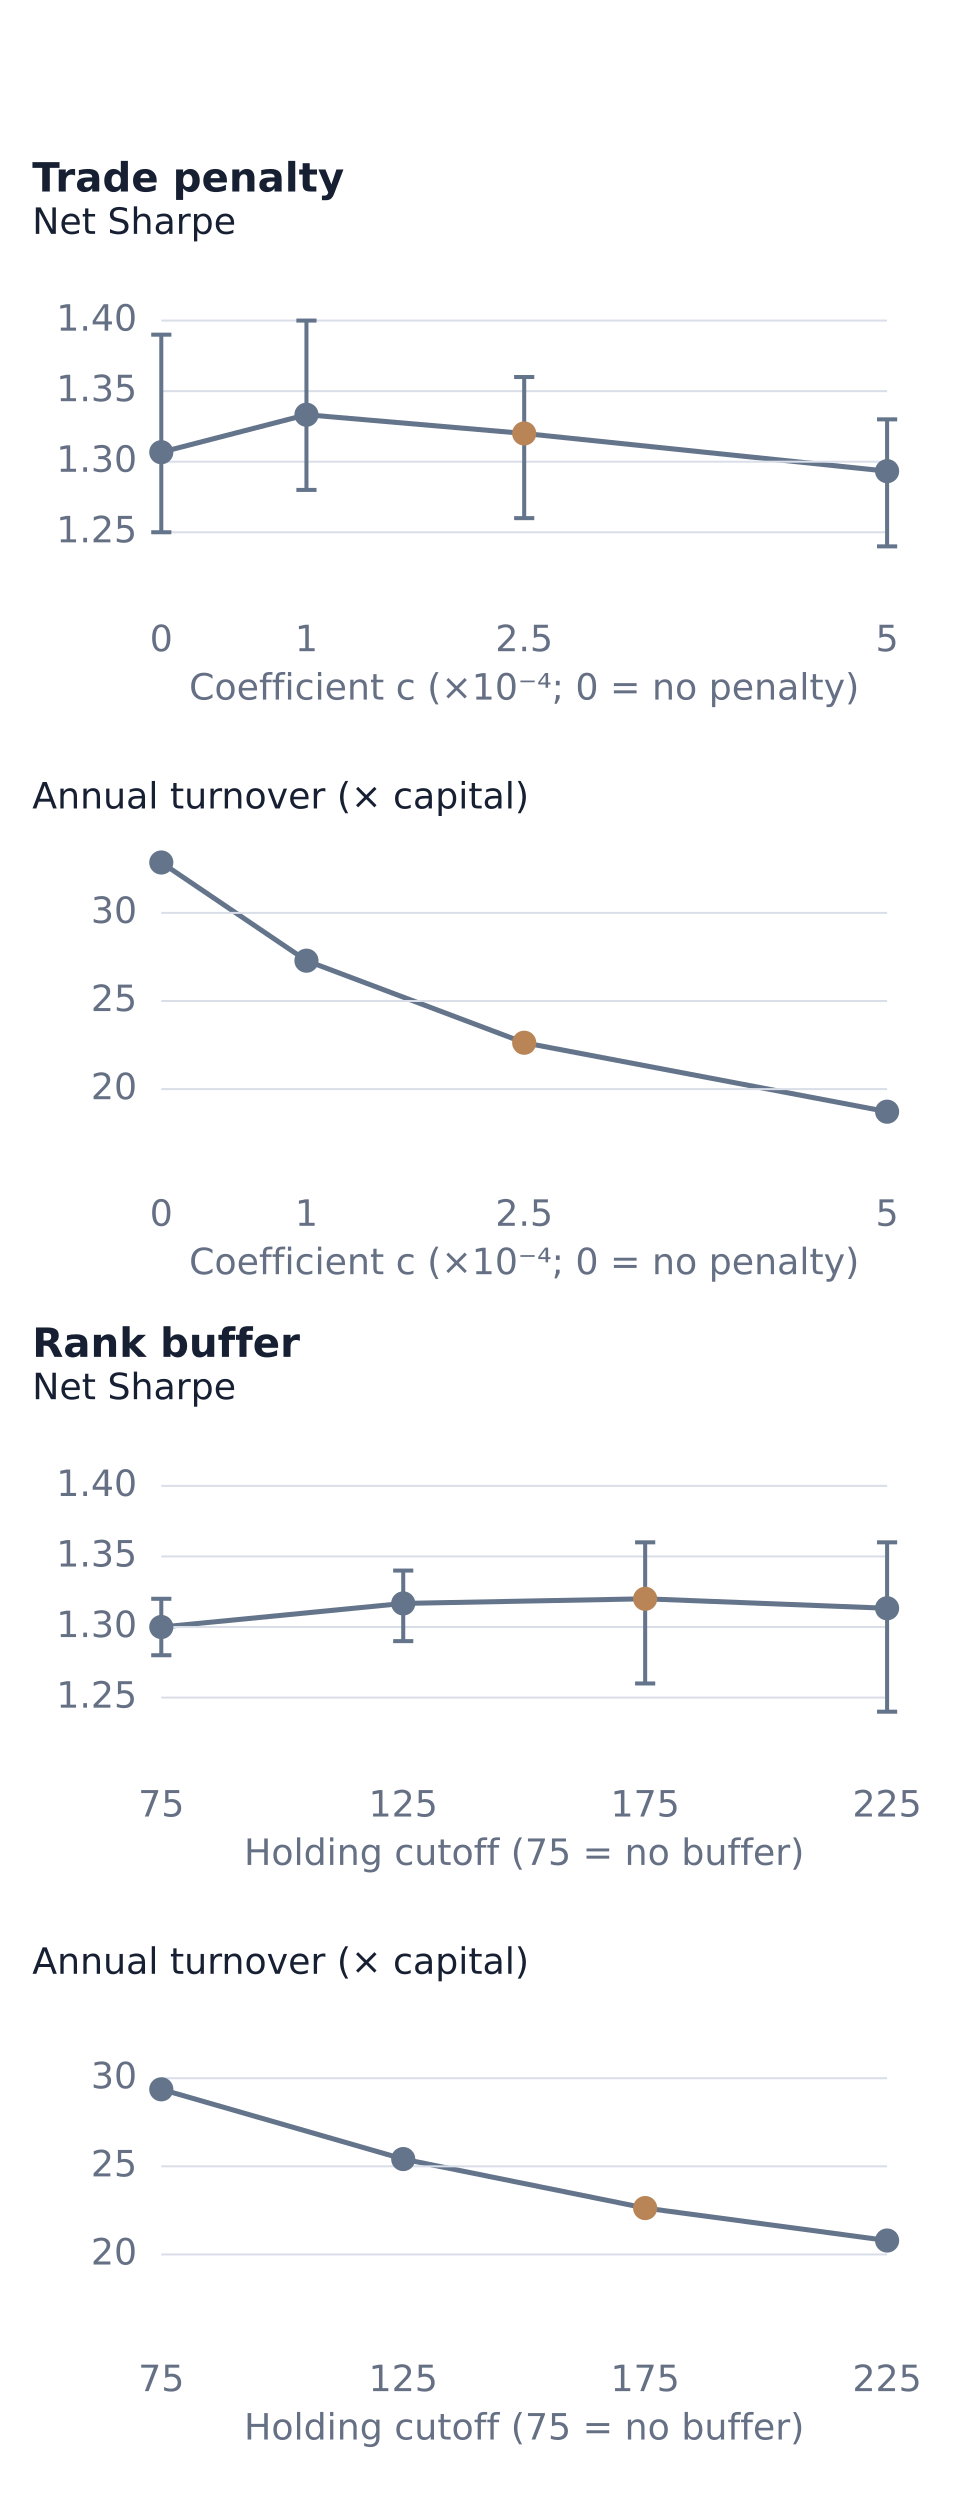
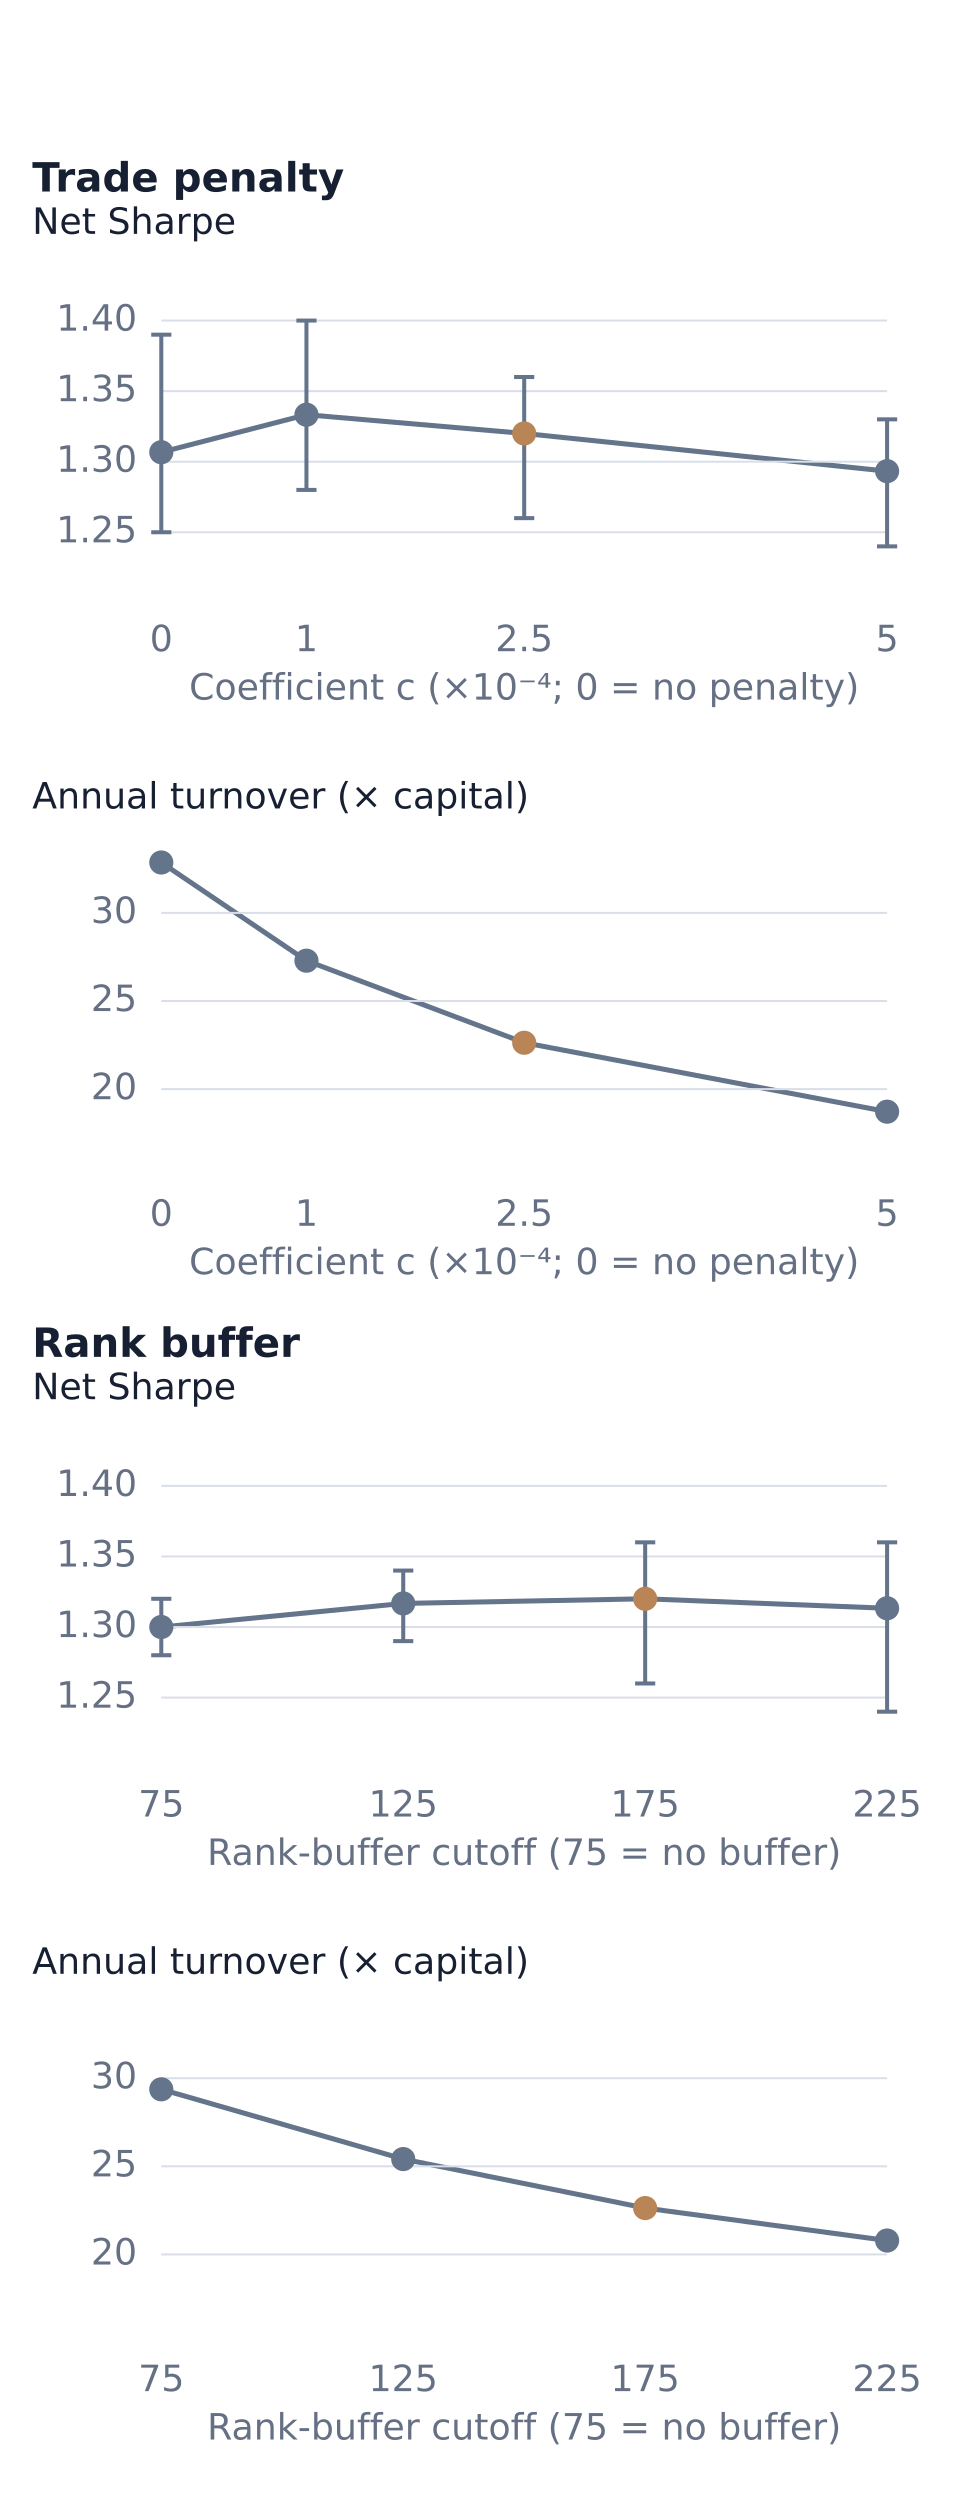
<svg xmlns="http://www.w3.org/2000/svg" width="480" height="1240" viewBox="0 0 480 1240" role="img" aria-labelledby="title desc">
  <g font-family="DejaVu Sans, sans-serif">
    <text x="16.0" y="95.0" fill="#172033" font-size="20" font-weight="600" text-anchor="start">Trade penalty</text>
    <path d="M80.0,224.3 L152.0,205.7 L260.0,215.0 L440.0,233.7" fill="none" stroke="#64748B" stroke-width="2.5" stroke-linecap="round" stroke-linejoin="round" />
    <text x="16.0" y="116.0" fill="#172033" font-size="18" font-weight="400" text-anchor="start">Net Sharpe</text>
    <line x1="80.0" y1="264.0" x2="440.0" y2="264.0" stroke="#D9DEE8" stroke-width="1" />
    <text x="68.0" y="269.0" fill="#667085" font-size="18" font-weight="400" text-anchor="end">1.25</text>
    <line x1="80.0" y1="229.0" x2="440.0" y2="229.0" stroke="#D9DEE8" stroke-width="1" />
    <text x="68.0" y="234.0" fill="#667085" font-size="18" font-weight="400" text-anchor="end">1.30</text>
    <line x1="80.0" y1="194.0" x2="440.0" y2="194.0" stroke="#D9DEE8" stroke-width="1" />
    <text x="68.0" y="199.0" fill="#667085" font-size="18" font-weight="400" text-anchor="end">1.35</text>
    <line x1="80.0" y1="159.0" x2="440.0" y2="159.0" stroke="#D9DEE8" stroke-width="1" />
    <text x="68.0" y="164.0" fill="#667085" font-size="18" font-weight="400" text-anchor="end">1.40</text>
    <line x1="80.0" y1="264.0" x2="80.0" y2="166.0" stroke="#64748B" stroke-width="2" />
    <line x1="75.0" y1="264.0" x2="85.0" y2="264.0" stroke="#64748B" stroke-width="2" />
    <line x1="75.0" y1="166.0" x2="85.0" y2="166.0" stroke="#64748B" stroke-width="2" />
    <circle cx="80.0" cy="224.3" r="6" fill="#64748B" />
    <text x="80.0" y="323.0" fill="#667085" font-size="18" font-weight="400" text-anchor="middle">0</text>
    <line x1="152.0" y1="243.0" x2="152.0" y2="159.0" stroke="#64748B" stroke-width="2" />
    <line x1="147.0" y1="243.0" x2="157.0" y2="243.0" stroke="#64748B" stroke-width="2" />
    <line x1="147.0" y1="159.0" x2="157.0" y2="159.0" stroke="#64748B" stroke-width="2" />
    <circle cx="152.0" cy="205.7" r="6" fill="#64748B" />
    <text x="152.0" y="323.0" fill="#667085" font-size="18" font-weight="400" text-anchor="middle">1</text>
    <line x1="260.0" y1="257.0" x2="260.0" y2="187.0" stroke="#64748B" stroke-width="2" />
    <line x1="255.0" y1="257.0" x2="265.0" y2="257.0" stroke="#64748B" stroke-width="2" />
    <line x1="255.0" y1="187.0" x2="265.0" y2="187.0" stroke="#64748B" stroke-width="2" />
    <circle cx="260.0" cy="215.0" r="6" fill="#B98556" />
    <text x="260.0" y="323.0" fill="#667085" font-size="18" font-weight="400" text-anchor="middle">2.5</text>
    <line x1="440.0" y1="271.0" x2="440.0" y2="208.0" stroke="#64748B" stroke-width="2" />
    <line x1="435.0" y1="271.0" x2="445.0" y2="271.0" stroke="#64748B" stroke-width="2" />
    <line x1="435.0" y1="208.0" x2="445.0" y2="208.0" stroke="#64748B" stroke-width="2" />
    <circle cx="440.0" cy="233.7" r="6" fill="#64748B" />
    <text x="440.0" y="323.0" fill="#667085" font-size="18" font-weight="400" text-anchor="middle">5</text>
    <text x="260.0" y="347.0" fill="#667085" font-size="18" font-weight="400" text-anchor="middle">Coefficient c (×10⁻⁴; 0 = no penalty)</text>
    <text x="16.0" y="673.0" fill="#172033" font-size="20" font-weight="600" text-anchor="start">Rank buffer</text>
    <path d="M80.0,807.0 L200.0,795.3 L320.0,793.0 L440.0,797.7" fill="none" stroke="#64748B" stroke-width="2.5" stroke-linecap="round" stroke-linejoin="round" />
    <text x="16.0" y="694.0" fill="#172033" font-size="18" font-weight="400" text-anchor="start">Net Sharpe</text>
    <line x1="80.0" y1="842.0" x2="440.0" y2="842.0" stroke="#D9DEE8" stroke-width="1" />
    <text x="68.0" y="847.0" fill="#667085" font-size="18" font-weight="400" text-anchor="end">1.25</text>
    <line x1="80.0" y1="807.0" x2="440.0" y2="807.0" stroke="#D9DEE8" stroke-width="1" />
    <text x="68.0" y="812.0" fill="#667085" font-size="18" font-weight="400" text-anchor="end">1.30</text>
    <line x1="80.0" y1="772.0" x2="440.0" y2="772.0" stroke="#D9DEE8" stroke-width="1" />
    <text x="68.0" y="777.0" fill="#667085" font-size="18" font-weight="400" text-anchor="end">1.35</text>
    <line x1="80.0" y1="737.0" x2="440.0" y2="737.0" stroke="#D9DEE8" stroke-width="1" />
    <text x="68.0" y="742.0" fill="#667085" font-size="18" font-weight="400" text-anchor="end">1.40</text>
    <line x1="80.0" y1="821.0" x2="80.0" y2="793.0" stroke="#64748B" stroke-width="2" />
    <line x1="75.0" y1="821.0" x2="85.0" y2="821.0" stroke="#64748B" stroke-width="2" />
    <line x1="75.0" y1="793.0" x2="85.0" y2="793.0" stroke="#64748B" stroke-width="2" />
    <circle cx="80.0" cy="807.0" r="6" fill="#64748B" />
    <text x="80.0" y="901.0" fill="#667085" font-size="18" font-weight="400" text-anchor="middle">75</text>
    <line x1="200.0" y1="814.0" x2="200.0" y2="779.0" stroke="#64748B" stroke-width="2" />
    <line x1="195.0" y1="814.0" x2="205.0" y2="814.0" stroke="#64748B" stroke-width="2" />
    <line x1="195.0" y1="779.0" x2="205.0" y2="779.0" stroke="#64748B" stroke-width="2" />
    <circle cx="200.0" cy="795.3" r="6" fill="#64748B" />
    <text x="200.0" y="901.0" fill="#667085" font-size="18" font-weight="400" text-anchor="middle">125</text>
    <line x1="320.0" y1="835.0" x2="320.0" y2="765.0" stroke="#64748B" stroke-width="2" />
    <line x1="315.0" y1="835.0" x2="325.0" y2="835.0" stroke="#64748B" stroke-width="2" />
    <line x1="315.0" y1="765.0" x2="325.0" y2="765.0" stroke="#64748B" stroke-width="2" />
    <circle cx="320.0" cy="793.0" r="6" fill="#B98556" />
    <text x="320.0" y="901.0" fill="#667085" font-size="18" font-weight="400" text-anchor="middle">175</text>
    <line x1="440.0" y1="849.0" x2="440.0" y2="765.0" stroke="#64748B" stroke-width="2" />
    <line x1="435.0" y1="849.0" x2="445.0" y2="849.0" stroke="#64748B" stroke-width="2" />
    <line x1="435.0" y1="765.0" x2="445.0" y2="765.0" stroke="#64748B" stroke-width="2" />
    <circle cx="440.0" cy="797.7" r="6" fill="#64748B" />
    <text x="440.0" y="901.0" fill="#667085" font-size="18" font-weight="400" text-anchor="middle">225</text>
-     <text x="260.0" y="925.0" fill="#667085" font-size="18" font-weight="400" text-anchor="middle">Holding cutoff (75 = no buffer)</text>
+     <text x="260.0" y="925.0" fill="#667085" font-size="18" font-weight="400" text-anchor="middle">Rank-buffer cutoff (75 = no buffer)</text>
    <text x="16.0" y="401.0" fill="#172033" font-size="18" font-weight="400" text-anchor="start">Annual turnover (× capital)</text>
    <path d="M80.0,427.8 L152.0,476.5 L260.0,517.2 L440.0,551.4" fill="none" stroke="#64748B" stroke-width="2.5" stroke-linecap="round" stroke-linejoin="round" />
    <line x1="80.0" y1="540.2" x2="440.0" y2="540.2" stroke="#D9DEE8" stroke-width="1" />
    <text x="68.0" y="545.2" fill="#667085" font-size="18" font-weight="400" text-anchor="end">20</text>
    <line x1="80.0" y1="496.5" x2="440.0" y2="496.5" stroke="#D9DEE8" stroke-width="1" />
    <text x="68.0" y="501.5" fill="#667085" font-size="18" font-weight="400" text-anchor="end">25</text>
    <line x1="80.0" y1="452.8" x2="440.0" y2="452.8" stroke="#D9DEE8" stroke-width="1" />
    <text x="68.0" y="457.8" fill="#667085" font-size="18" font-weight="400" text-anchor="end">30</text>
    <circle cx="80.0" cy="427.8" r="6" fill="#64748B" />
    <text x="80.0" y="608.0" fill="#667085" font-size="18" font-weight="400" text-anchor="middle">0</text>
    <circle cx="152.0" cy="476.5" r="6" fill="#64748B" />
    <text x="152.0" y="608.0" fill="#667085" font-size="18" font-weight="400" text-anchor="middle">1</text>
    <circle cx="260.0" cy="517.2" r="6" fill="#B98556" />
    <text x="260.0" y="608.0" fill="#667085" font-size="18" font-weight="400" text-anchor="middle">2.5</text>
    <circle cx="440.0" cy="551.4" r="6" fill="#64748B" />
    <text x="440.0" y="608.0" fill="#667085" font-size="18" font-weight="400" text-anchor="middle">5</text>
    <text x="260.0" y="632.0" fill="#667085" font-size="18" font-weight="400" text-anchor="middle">Coefficient c (×10⁻⁴; 0 = no penalty)</text>
    <text x="16.0" y="979.0" fill="#172033" font-size="18" font-weight="400" text-anchor="start">Annual turnover (× capital)</text>
    <path d="M80.0,1036.3 L200.0,1070.9 L320.0,1095.2 L440.0,1111.3" fill="none" stroke="#64748B" stroke-width="2.5" stroke-linecap="round" stroke-linejoin="round" />
    <line x1="80.0" y1="1118.2" x2="440.0" y2="1118.2" stroke="#D9DEE8" stroke-width="1" />
    <text x="68.0" y="1123.2" fill="#667085" font-size="18" font-weight="400" text-anchor="end">20</text>
    <line x1="80.0" y1="1074.5" x2="440.0" y2="1074.5" stroke="#D9DEE8" stroke-width="1" />
    <text x="68.0" y="1079.5" fill="#667085" font-size="18" font-weight="400" text-anchor="end">25</text>
    <line x1="80.0" y1="1030.8" x2="440.0" y2="1030.8" stroke="#D9DEE8" stroke-width="1" />
    <text x="68.0" y="1035.8" fill="#667085" font-size="18" font-weight="400" text-anchor="end">30</text>
    <circle cx="80.0" cy="1036.3" r="6" fill="#64748B" />
    <text x="80.0" y="1186.0" fill="#667085" font-size="18" font-weight="400" text-anchor="middle">75</text>
    <circle cx="200.0" cy="1070.9" r="6" fill="#64748B" />
    <text x="200.0" y="1186.0" fill="#667085" font-size="18" font-weight="400" text-anchor="middle">125</text>
    <circle cx="320.0" cy="1095.2" r="6" fill="#B98556" />
    <text x="320.0" y="1186.0" fill="#667085" font-size="18" font-weight="400" text-anchor="middle">175</text>
    <circle cx="440.0" cy="1111.3" r="6" fill="#64748B" />
    <text x="440.0" y="1186.0" fill="#667085" font-size="18" font-weight="400" text-anchor="middle">225</text>
-     <text x="260.0" y="1210.0" fill="#667085" font-size="18" font-weight="400" text-anchor="middle">Holding cutoff (75 = no buffer)</text>
+     <text x="260.0" y="1210.0" fill="#667085" font-size="18" font-weight="400" text-anchor="middle">Rank-buffer cutoff (75 = no buffer)</text>
  </g>
</svg>
